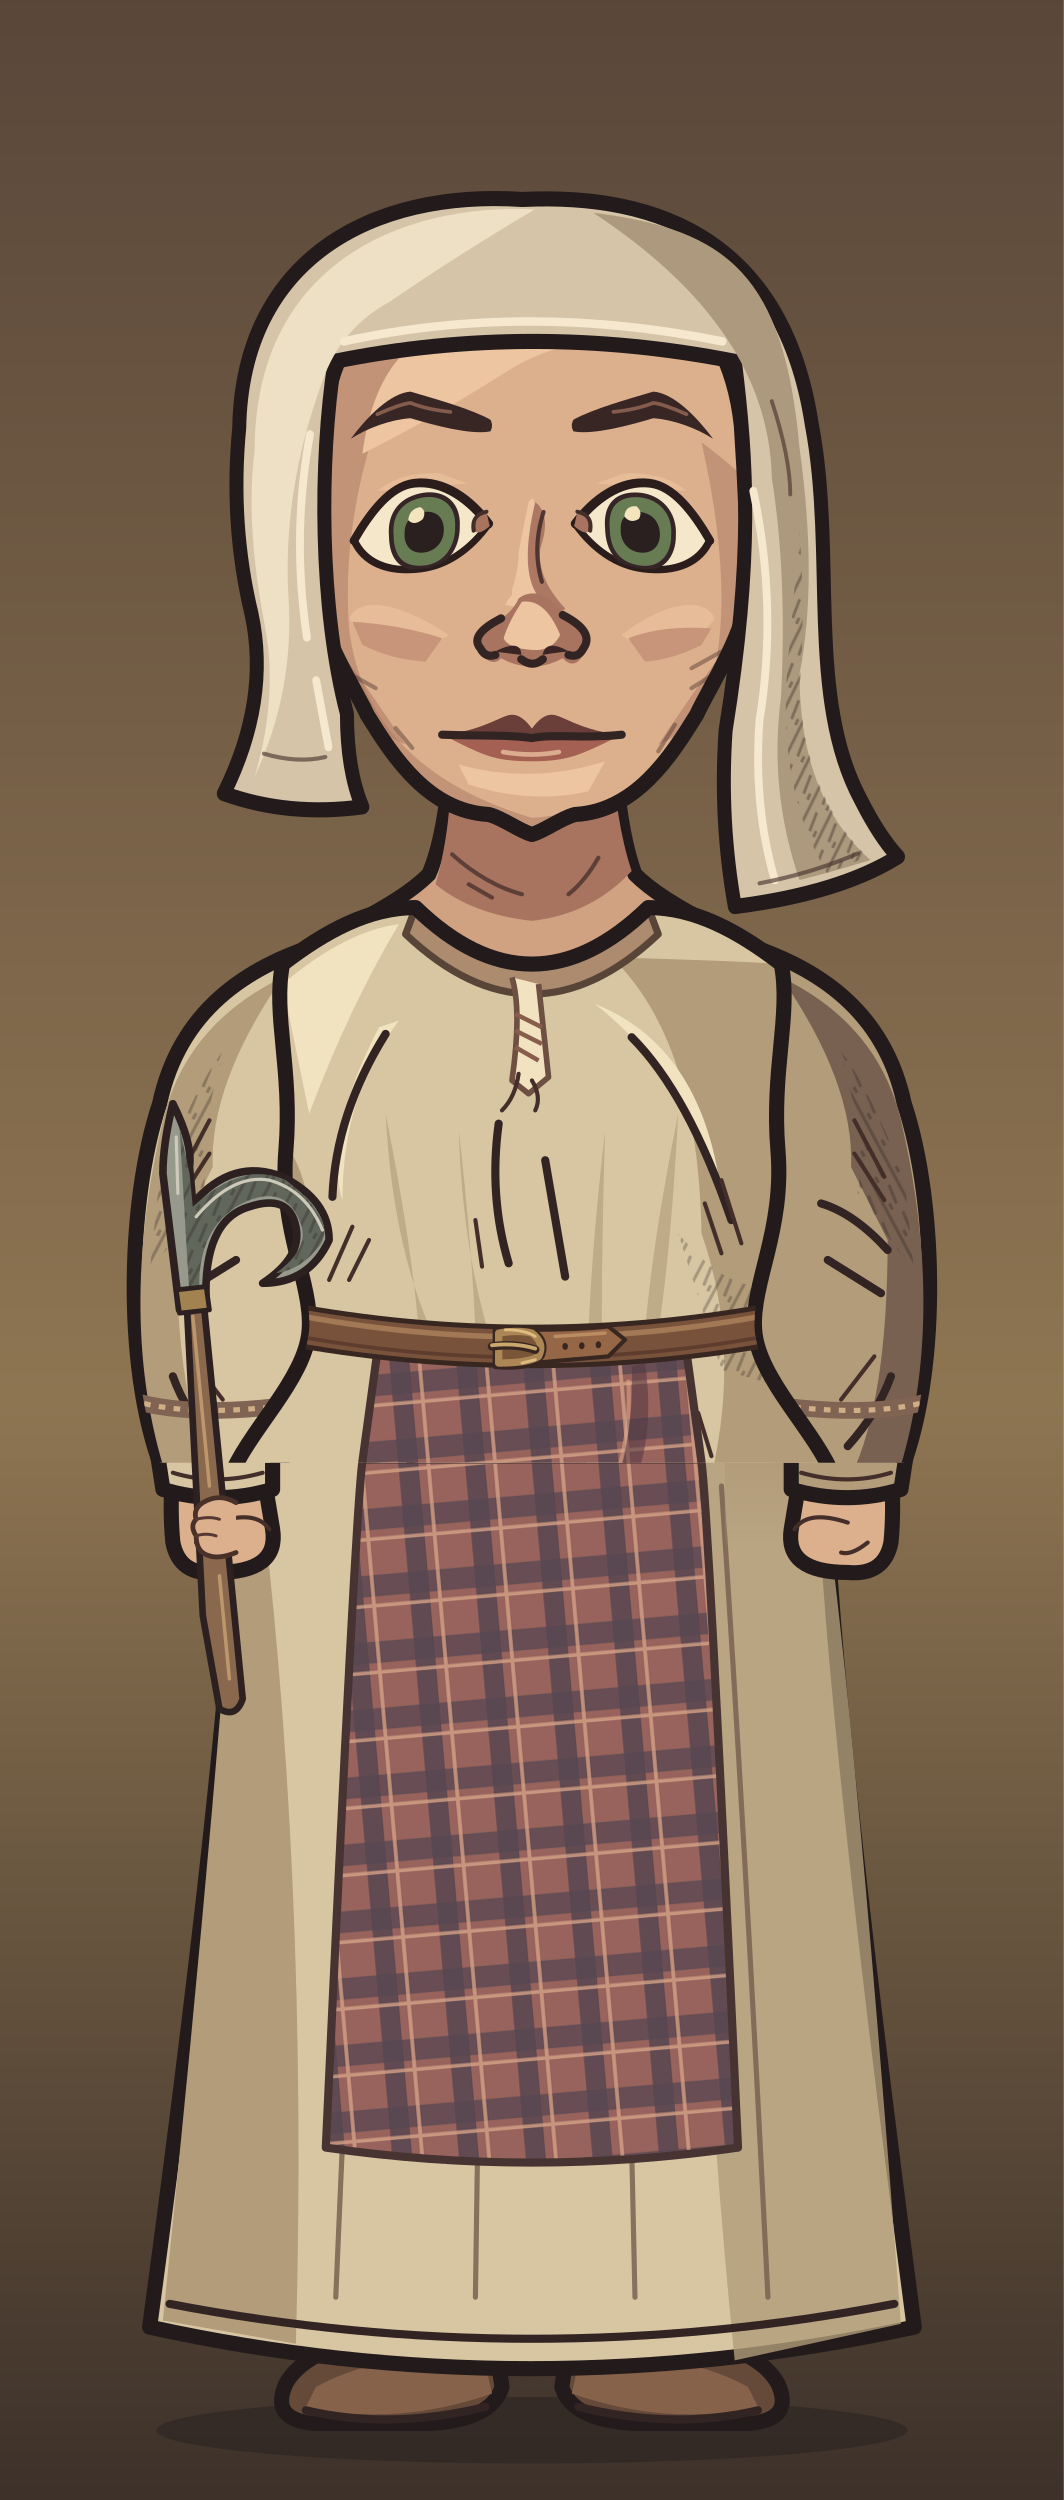
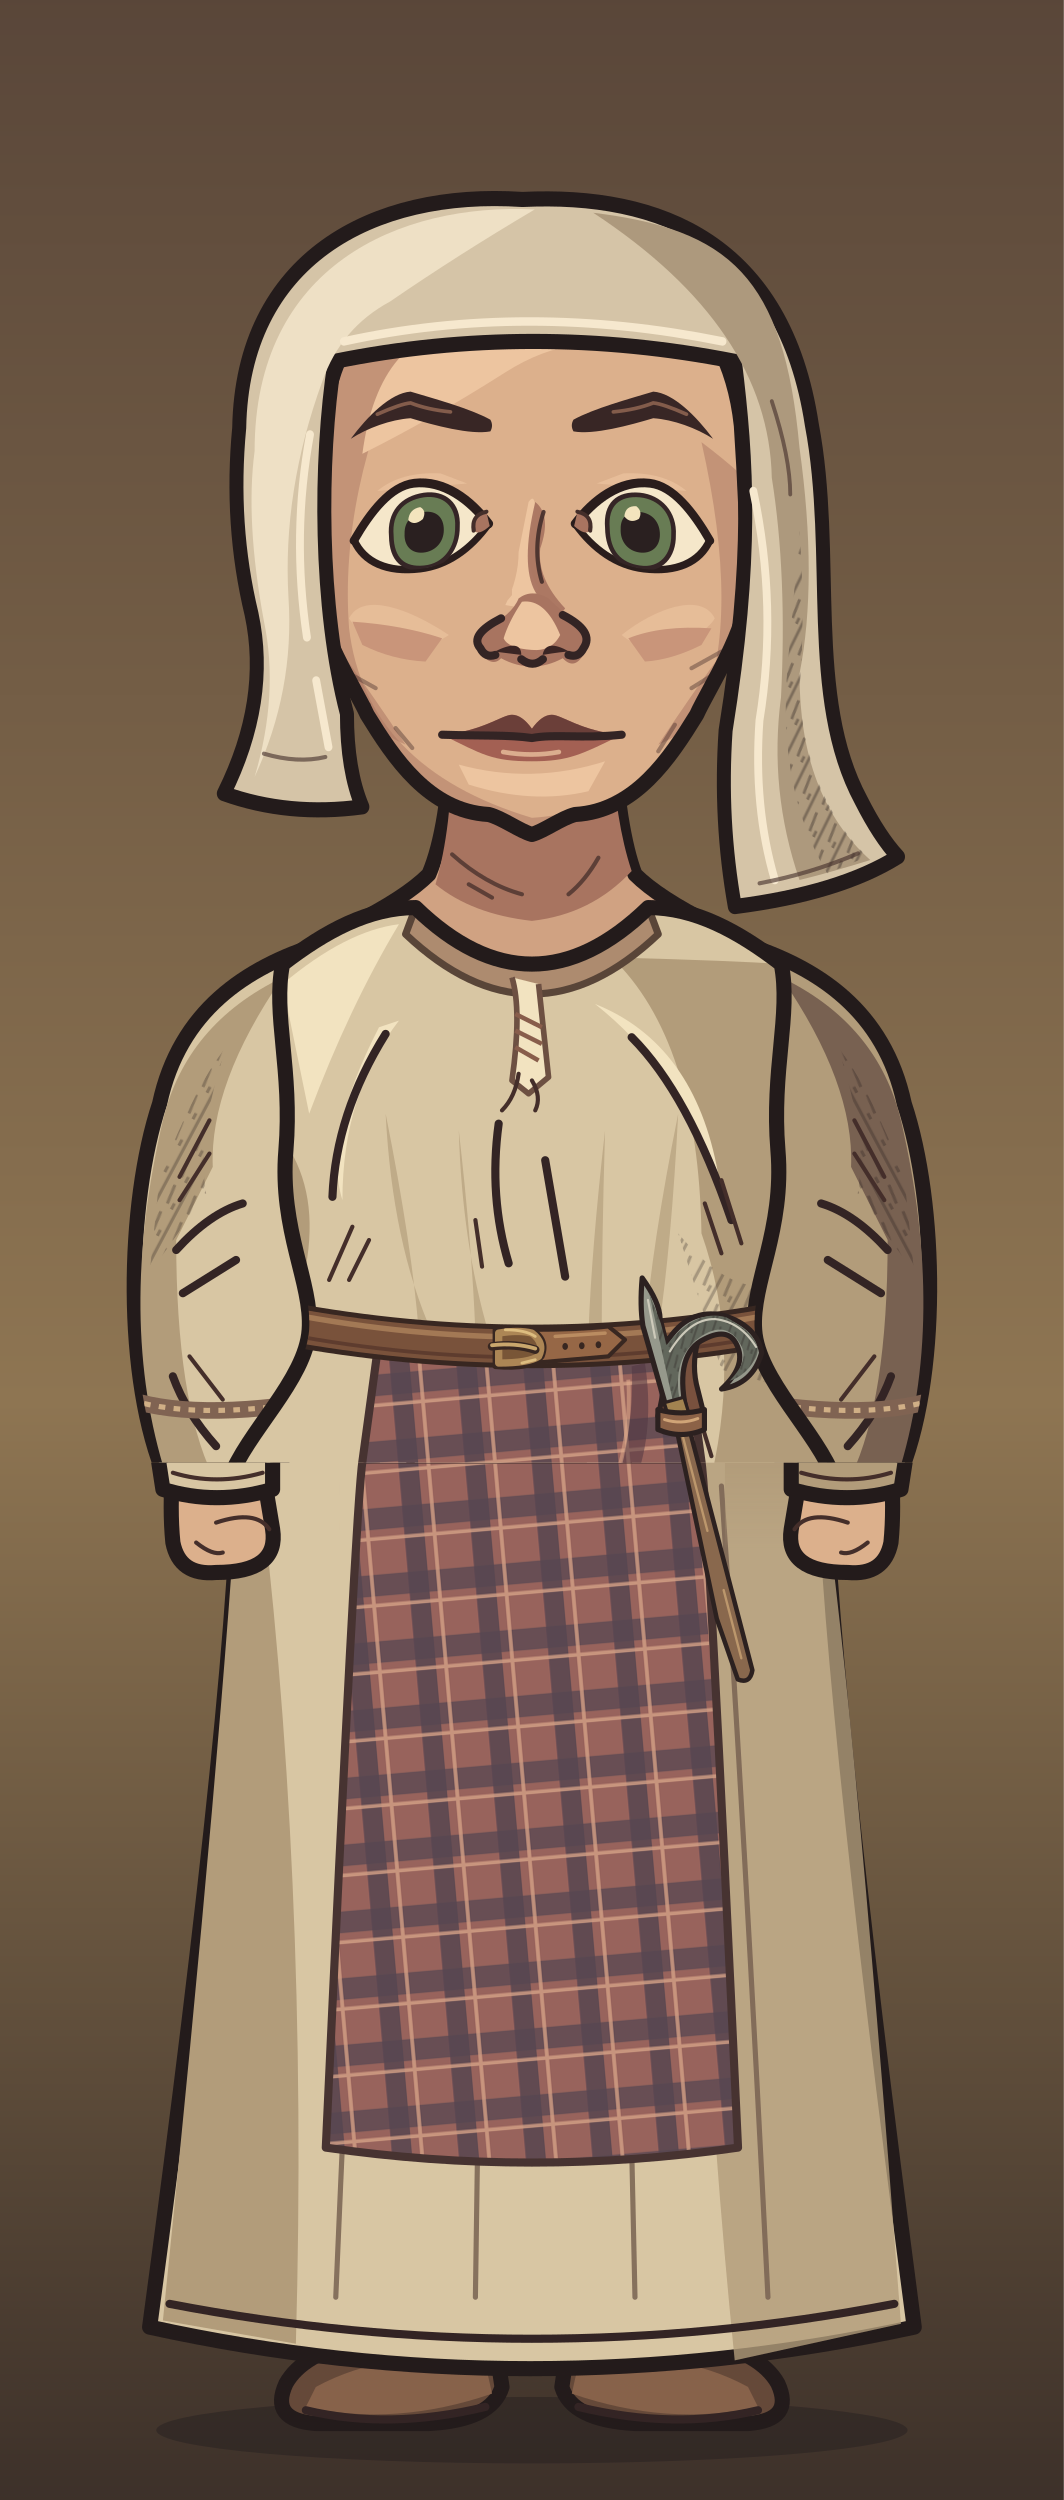
<svg xmlns="http://www.w3.org/2000/svg" xmlns:xlink="http://www.w3.org/1999/xlink" aria-labelledby="title" width="320" height="752" viewBox="0 0 320 752" role="img" data-belt="leather">
  <defs>
    <style>
      .edge {stroke:#231b1b;stroke-width:4.55;stroke-linecap:round;stroke-linejoin:round}
      .seam {fill:none;stroke:#332424;stroke-width:2.45;stroke-linecap:round;stroke-linejoin:round}
      .etch {fill:none;stroke:#442e2a;stroke-width:1.25;stroke-linecap:round}
      .hair-line {fill:none;stroke:#967661;stroke-width:1.45;stroke-linecap:round}
      .white {fill:#f5e7ca;stroke:#2a1d1c;stroke-width:2.65;stroke-linejoin:round}
      .label {fill:#efdfc1;font:600 20px Georgia,serif}
      .muted {fill:#b8aa96;font:13px 'Segoe UI',sans-serif}
      .section {fill:#dcbb8e;font:600 14px 'Segoe UI',sans-serif}
    </style>
    <linearGradient id="umber" x2="0" y2="1" gradientUnits="objectBoundingBox">
      <stop stop-color="#594639" />
      <stop offset=".56" stop-color="#8e7552" />
      <stop offset="1" stop-color="#3c3029" />
    </linearGradient>
    <linearGradient id="ash" x2="0" y2="1" gradientUnits="objectBoundingBox">
      <stop stop-color="#3b423d" />
      <stop offset=".56" stop-color="#7a7d67" />
      <stop offset="1" stop-color="#242b28" />
    </linearGradient>
    <linearGradient id="rose" x2="0" y2="1" gradientUnits="objectBoundingBox">
      <stop stop-color="#51404a" />
      <stop offset=".56" stop-color="#8a6972" />
      <stop offset="1" stop-color="#372c33" />
    </linearGradient>
    <pattern id="paper-grain" width="63" height="57" patternUnits="userSpaceOnUse">
      <path d="M1 16l2-1m21-4 5-2m16 7 6-1M12 32l3-1m16 11 4-1m20-14 4 1M4 51l5-1m41 0 9-2" fill="none" stroke="#231a1b" stroke-width=".85" opacity=".19" />
      <path d="M4 5l9-1m29 2 2-1M1 40l4-1m12 9 1-1m21-23 4-1m9 12 5-2" fill="none" stroke="#f0dbb5" stroke-width=".85" opacity=".23" />
      <path d="M16 19h.6m13-3h.7m28 6h.7m-39 15h.6m23 4h.6m-12 11h.7m29-39h.7" fill="none" stroke="#21191a" stroke-width="1.2" opacity=".28" stroke-linecap="round" />
    </pattern>
    <pattern id="ink-lines" width="7" height="9" patternUnits="userSpaceOnUse" patternTransform="rotate(28)">
      <path d="M1 -2V10m2.8-8 .6 6m1.9-1v5" stroke="#271d1d" stroke-width=".95" fill="none" opacity=".65" />
    </pattern>
    <radialGradient id="vignette" cx=".5" cy=".39" r=".72">
      <stop offset=".47" stop-color="#20191c" stop-opacity="0" />
      <stop offset="1" stop-color="#20191c" stop-opacity=".48" />
    </radialGradient>
    <g id="firs" fill="currentColor">
      <path d="M10 439Q15 379 12 300L9 220 15 146 15 54 19 80 21 147 28 230 25 326 29 439Z" />
      <path d="M17 169Q27 174 45 174L57 169 49 179 27 187 17 185                M18 194Q29 196 52 192L63 183 56 194 26 205 16 207                M15 225Q46 230 67 218L77 206 71 223 42 238 18 241                M17 252Q48 255 78 245L91 230 84 249 52 266 20 269                M14 282Q40 281 71 278L88 261 84 281 57 291 19 298                M19 312Q43 316 69 310L88 299 84 310 58 322 22 325" />
      <path d="M6 312 0 315V284L11 285M0 266 13 270V250L0 249M0 220 15 221 15 206 0 202                M0 180 16 181V167L0 165M0 141 15 150V138L0 133M0 112 17 127V118L0 104" />
      <path d="M64 440Q55 380 58 324L59 258 63 217 68 222 65 266 68 328 76 440Z                M63 291Q78 294 89 282L100 267 96 283 81 301 62 307                M63 323Q80 323 106 304L98 321 68 339                M63 316Q44 306 37 293L41 307 64 329Z" />
    </g>
    <g id="brambles" fill="none" stroke="currentColor" stroke-linecap="round" stroke-linejoin="round">
      <path stroke-width="3.8" d="M9 440Q13 401 21 380T26 333m-8 57Q39 375 43 352m-28 46Q6 377 0 376M41 440Q41 402 63 385m-20 44q26-6 39-30" />
      <path stroke-width="2" d="M23 364l14-13m-12 4-7-15m20 29 17-4m-15-1 1-11m13 49 2-17m2 14 18-5m-34 32q-12-10-17-10" />
    </g>
    <g id="night-scratches" fill="none" stroke="currentColor" stroke-width="1.2" stroke-linecap="round">
      <path d="M16 113q32-11 54-8m-30 9 16-3m184-40q19-4 44 1m-11 7 19 4                M24 335q33-3 68-16m-44 16 26-4m164-9q31 5 60-3m-39 8 38-3                M27 391q22-6 52-5m168 14q28-8 57-8m-40 11 24-4                M55 178l18-6m177 36 17 3m-12-4 17-1" />
    </g>
    <g id="shirt-setting">
      <rect width="320" height="440" fill="url(#umber)" />
      <path d="M50 217q24 8 64 1l-15 7-56 6m176-90q39-13 70-5l-26 4 28 2-64 6" fill="#856c54" opacity=".5" />
      <use xlink:href="#firs" style="color:#342827" opacity=".52" transform="translate(-26 8)" />
      <use xlink:href="#firs" style="color:#413128" opacity=".58" transform="translate(340 101) scale(-1 .81)" />
      <use xlink:href="#night-scratches" style="color:#dfbb87" opacity=".28" />
      <use xlink:href="#brambles" style="color:#291f22" opacity=".71" />
      <rect width="320" height="440" fill="url(#vignette)" />
      <rect width="320" height="440" fill="url(#paper-grain)" />
    </g>
    <g id="armor-setting">
      <rect width="320" height="440" fill="url(#ash)" />
      <path d="M42 173q49-4 68 3l-43 6 25 3-49 4m151 35q47 10 104-6l-26 14-62 8Z" fill="#707764" opacity=".48" />
      <use xlink:href="#firs" style="color:#27312c" opacity=".64" transform="translate(-36 30)" />
      <use xlink:href="#firs" style="color:#303833" opacity=".75" transform="translate(324 45) scale(-.86 1.03)" />
      <use xlink:href="#brambles" style="color:#252a27" opacity=".62" transform="translate(319 10) scale(-1 1)" />
      <use xlink:href="#night-scratches" style="color:#d8d8a9" opacity=".28" transform="translate(-2 21)" />
      <rect width="320" height="440" fill="url(#vignette)" />
      <rect width="320" height="440" fill="url(#paper-grain)" />
    </g>
    <g id="woman-setting">
      <rect width="320" height="440" fill="url(#rose)" />
      <path d="M44 235q40-4 76-1l-20 6-36 2 19 3-44 5m183-50q35 3 60-3l-24 9-31 2" fill="#775d65" opacity=".6" />
      <use xlink:href="#firs" style="color:#3b2b34" opacity=".58" transform="translate(-20 84) scale(.86 .91)" />
      <use xlink:href="#firs" style="color:#3d2e39" opacity=".68" transform="translate(327 54) scale(-.85 .98)" />
      <path d="M300 440q-2-82-6-173l-9-103 7-35 12 42 9 98 7 171Z                M294 195q-10-18-25-24l-15-1 13-4 11 2 18 15                M285 162q-13-22-34-27l-7 4 7-11 17 4 20 17                M303 242q-18-23-36-27l-13 3 15-9 11 2 21 15" fill="#3a2b33" opacity=".64" />
      <use xlink:href="#brambles" style="color:#2d2229" opacity=".8" transform="translate(12 6)" />
      <use xlink:href="#night-scratches" style="color:#e1b8a8" opacity=".28" transform="translate(0 7)" />
      <rect width="320" height="440" fill="url(#vignette)" />
      <rect width="320" height="440" fill="url(#paper-grain)" />
    </g>
    <pattern id="mail-rings" width="14" height="13" patternUnits="userSpaceOnUse" patternTransform="rotate(-7)">
      <path d="M-1 2q3-3 6 0 1 3-2 5Q0 8-1 5M6 2q3-3 6 0 1 3-2 5Q7 8 6 5M3 8q3-3 6 0 1 3-2 5-3 1-4-2M10 8q3-3 6 0" fill="none" stroke="#2d2c28" stroke-width="1.6" stroke-linecap="round" />
      <path d="M-.5 4q1.5-2 3-1m5 1q1.4-2 3-1M4 10q1.5-2 3-1m4 1q1.4-2 3-1" fill="none" stroke="#9a9b87" stroke-width="1.12" opacity=".78" stroke-linecap="round" />
    </pattern>
    <pattern id="armor-plates" width="47" height="24" patternUnits="userSpaceOnUse" patternTransform="translate(4 4) rotate(2)">
      <path d="M1 0l21 .7 1 18-3 3-17-1-1-4Zm24 1 19-1 2 15-3 7-19-2Z" fill="#85867a" stroke="#352e2a" stroke-width="1.75" stroke-linejoin="round" />
      <path d="M2 2l18 .2-.2 4L5 7 4 17Zm24 0 16-1 1 4-14 2-3 10Z" fill="#a9a58d" />
      <path d="M19 4l4 14-3 3-16-1 13-4Zm22 2 4 10-2 5-17-1 13-4Z" fill="#62655f" />
      <path d="M7 7l1-.5m6 12 3-2m16-7 5-1m-7 5 4-2" fill="none" stroke="#d0c0a0" stroke-width=".9" opacity=".76" />
      <path d="M6 12q2-2 2.7 1-1 2.2-2.7.5Zm12 1q1.8-2 2.4.6-1 2.6-2.5.8Zm11 1q1-2.2 2.8-1-.2 2.9-2.8 2.1Zm12-2q2.2-1.4 2.3.8-1 2.3-2.3.5Z" fill="#3c342d" />
    </pattern>
    <clipPath id="portrait-frame">
      <rect width="320" height="440" />
    </clipPath>
    <clipPath id="wardrobe-torso-mask">
      <path d="M125 273 C111 273 98 280 85 290 C82 305 88 322 86 346 C84 370 94 386 93 400 C92 415 74 431 69 445 H251 C246 431 228 415 227 400 C226 386 236 370 234 346 C232 322 238 305 235 290 C222 280 209 273 195 273 Q160 307 125 273Z" />
    </clipPath>
    <clipPath id="wardrobe-sleeve-mask">
      <path d="M96 284 C74 291 54 304 48 332 C38 362 37 415 50 445 H80 Q114 406 114 336Z" />
    </clipPath>
    <clipPath id="face-shape-clip">
      <path d="M 160 73 C 191 73 219 90 223 128 C 224 143 225 164 225 177 C 225 189 213.19 207 209.55 215 C 201.55 228 191 244 173 245 C 169 246 163.6 250 160 251 C 156.4 250 151 246 147 245 C 129 244 118.45 228 110.45 215 C 106.81 207 95 189 95 177 C 95 164 96 143 97 128 C 101 90 129 73 160 73 Z" />
    </clipPath>
    <clipPath id="face-features-eye-left">
      <path d="M-21 0 C-16 -8 -10 -15 -3 -15 C6 -15 14 -8 19.5 0 C14 7 7 11 -1 11 C-11 11 -18 7 -21 0Z" />
    </clipPath>
    <clipPath id="face-features-eye-right">
      <path d="M-21 0 C-16 -8 -10 -15 -3 -15 C6 -15 14 -8 19.5 0 C14 7 7 11 -1 11 C-11 11 -18 7 -21 0Z" />
    </clipPath>
    <clipPath id="face-features-nose-bridge">
      <path d="M154 144H167V179L172 185V187H149V185L154 179Z" />
    </clipPath>
+     <clipPath id="full-costume-hands-clip">
+       <rect x="0" y="440" width="320" height="312" />
+     </clipPath>
    <clipPath id="full-costume-join-outline">
      <path d="M72 435 Q72 500 45 700 Q159 725 275 700 Q248 495 248 435Z M102 436H218V469H102Z" clip-rule="evenodd" />
    </clipPath>
    <linearGradient id="full-costume-join-fade" x1="0" y1="0" x2="0" y2="1">
      <stop offset="0" stop-color="#fff" />
      <stop offset="1" stop-color="#000" />
    </linearGradient>
    <mask id="full-costume-join-mask" maskUnits="userSpaceOnUse" x="0" y="440" width="320" height="26">
      <rect x="0" y="440" width="320" height="26" fill="url(#full-costume-join-fade)" />
    </mask>
  </defs>
  <g data-part="full-costume">
    <rect width="320" height="752" fill="url(#umber)" />
    <ellipse cx="160" cy="731" rx="113" ry="10" fill="#261f20" opacity=".5" />
    <g>
      <g transform="translate(9 0)">
        <path d="M99 689Q119 683 138 691L142 718Q139 728 120 729H86Q72 728 77 717Q82 708 99 704Z" fill="#654939" class="edge" />
        <path d="M86 718Q108 706 137 711L139 720Q110 730 83 724Z" fill="#87624a" />
        <path d="M101 711L103 700Q115 704 136 707" class="etch" />
        <path d="M83 725Q108 731 137 724" class="seam" />
      </g>
    </g>
    <g transform="translate(320 0) scale(-1 1)">
      <g transform="translate(9 0)">
        <path d="M99 689Q119 683 138 691L142 718Q139 728 120 729H86Q72 728 77 717Q82 708 99 704Z" fill="#654939" class="edge" />
        <path d="M86 718Q108 706 137 711L139 720Q110 730 83 724Z" fill="#87624a" />
        <path d="M101 711L103 700Q115 704 136 707" class="etch" />
        <path d="M83 725Q108 731 137 724" class="seam" />
      </g>
    </g>
    <path d="M72 435 Q72 500 45 700 Q159 725 275 700 Q248 495 248 435Z" fill="#d8c6a3" class="edge" />
    <path d="M77 437 Q93 562 89 705 L49 698 Q67 522 72 437Z" fill="#b29c7a" />
    <path d="M208 439Q208 582 221 710 L271 699 Q256 499 246 437Z" fill="#b29c7a" opacity=".79" />
    <path d="M113 447 Q107 550 101 691" fill="none" stroke="#786151" stroke-width="1.55" stroke-linecap="round" opacity=".85" />
    <path d="M147 447 Q145 550 143 691" fill="none" stroke="#786151" stroke-width="1.55" stroke-linecap="round" opacity=".85" />
    <path d="M185 447 Q188 550 191 691" fill="none" stroke="#786151" stroke-width="1.55" stroke-linecap="round" opacity=".85" />
    <path d="M217 447 Q224 550 231 691" fill="none" stroke="#786151" stroke-width="1.55" stroke-linecap="round" opacity=".85" />
    <path d="M51 693Q160 714 269 693" class="seam" />
    <g clip-path="url(#full-costume-join-outline)" mask="url(#full-costume-join-mask)">
      <use transform="matrix(1 0 0 -4 0 2200)" xlink:href="#full-costume-upper" />
    </g>
    <path d="M109.091 439H210.909 Q213 452 222 646 Q160 655 98 646 Q107 452 109.091 439Z" fill="url(#wardrobe-nw-checked-waist-panel-weave)" stroke="#473331" stroke-width="2.45" stroke-linejoin="round" />
-     <g>
-       <path d="M52 441 Q51 454 52 464 Q54 474 65 473Q84 473 82 460 L79 442Z" fill="#dcb08c" class="edge" data-part="hand" />
-       <path d="M65 458Q77 454 81 460 M59 464q5 4 8 3" class="etch" />
-       <path d="M47 435H82L82 448Q65 453 49 448Z" fill="#d8c6a3" class="edge" />
-       <path d="M52 443Q65 447 79 443" class="etch" />
-     </g>
-     <g transform="translate(320 0) scale(-1 1)">
-       <path d="M52 441 Q51 454 52 464 Q54 474 65 473Q84 473 82 460 L79 442Z" fill="#dcb08c" class="edge" data-part="hand" />
-       <path d="M65 458Q77 454 81 460 M59 464q5 4 8 3" class="etch" />
-       <path d="M47 435H82L82 448Q65 453 49 448Z" fill="#b29c7a" class="edge" />
-       <path d="M52 443Q65 447 79 443" class="etch" />
-     </g>
  </g>
  <g clip-path="url(#portrait-frame)" id="full-costume-upper">
    <g data-part="neck">
      <g id="face-shape-neck">
        <path d="M 136 219 Q 135 249 129 263 Q 122 270 106 278 L 123 301 197 301 214 278 Q 198 270 191 263 Q 186 250 184 219 Z" fill="#d0a282" class="edge" />
        <path d="M 136 224 184 224 Q 185 247 190 262 Q 178 275 160 277 Q 142 275 131 266 Q 136 249 136 224 Z" fill="#a87460" />
        <path d="M 136 257 q 10 9 21 12 m -16 -3 7 4 m 32 -12 q -4 7 -9 11" class="etch" opacity=".75" />
      </g>
    </g>
    <g id="wardrobe-outfit-nw_nov_womens_rubakha" data-outfit="nw_nov_womens_rubakha">
      <path d="M96 284 C74 291 54 304 48 332 C38 362 37 415 50 445 H80 Q114 406 114 336Z" fill="#d8c6a3" class="edge" />
      <g data-part="sleeve-left" clip-path="url(#wardrobe-sleeve-mask)">
        <path d="M49 337 Q56 308 85 294 Q63 326 64 351 L53 373 Q53 421 64 444 H50 Q35 397 49 337Z" fill="#b29c7a" />
        <path d="M48 354 Q59 326 68 315 Q59 342 62 359 L45 383Z" fill="url(#ink-lines)" opacity=".44" />
        <path d="M53 376 q10 -11 20 -14 m-18 27 16 -10 M52 414 q4 11 13 21" class="seam" />
        <path d="M54 354 l9 -17 m-9 24 9 -14 m-6 61 10 13" class="etch" />
        <path d="M39 421 Q61 428 103 420" fill="none" stroke="#806352" stroke-width="5" />
        <path d="M39 421 Q61 428 103 420" fill="none" stroke="#d0af86" stroke-width="1.55" stroke-dasharray="2 2.5" />
      </g>
      <g transform="translate(320 0) scale(-1 1)">
        <path d="M96 284 C74 291 54 304 48 332 C38 362 37 415 50 445 H80 Q114 406 114 336Z" fill="#b29c7a" class="edge" />
        <g data-part="sleeve-right" clip-path="url(#wardrobe-sleeve-mask)">
          <path d="M49 337 Q56 308 85 294 Q63 326 64 351 L53 373 Q53 421 64 444 H50 Q35 397 49 337Z" fill="#786151" />
          <path d="M48 354 Q59 326 68 315 Q59 342 62 359 L45 383Z" fill="url(#ink-lines)" opacity=".44" />
          <path d="M53 376 q10 -11 20 -14 m-18 27 16 -10 M52 414 q4 11 13 21" class="seam" />
          <path d="M54 354 l9 -17 m-9 24 9 -14 m-6 61 10 13" class="etch" />
          <path d="M39 421 Q61 428 103 420" fill="none" stroke="#806352" stroke-width="5" />
          <path d="M39 421 Q61 428 103 420" fill="none" stroke="#d0af86" stroke-width="1.55" stroke-dasharray="2 2.5" />
        </g>
      </g>
      <path d="M125 273 C111 273 98 280 85 290 C82 305 88 322 86 346 C84 370 94 386 93 400 C92 415 74 431 69 445 H251 C246 431 228 415 227 400 C226 386 236 370 234 346 C232 322 238 305 235 290 C222 280 209 273 195 273 Q160 307 125 273Z" fill="#d8c6a3" />
      <g data-part="torso" clip-path="url(#wardrobe-torso-mask)">
        <path d="M85 296 Q104 280 120 278 Q105 303 93 335Z" fill="#f2e3c0" />
        <path d="M184 288 Q222 289 235 290 L252 444 H214 Q223 405 211 371 Q210 313 184 288Z" fill="#b29c7a" />
        <path d="M86 344 Q96 359 92 381 L77 402 L69 359Z" fill="#b29c7a" />
        <path d="M204 371 Q220 390 232 386 L231 416 L217 412Z" fill="url(#ink-lines)" opacity=".42" />
        <path d="M120 307 Q103 329 103 361 Q97 342 114 309Z M179 302 Q209 314 216 353 Q203 321 179 302Z" fill="#f2e3c0" />
        <path d="M133 409 Q124 426 123 444 H113 Q119 423 133 409Z M174 412 Q184 426 192 445 H177Z" fill="#f2e3c0" />
        <path d="M116 311 Q101 335 100 360 M190 312 Q207 329 220 367 M150 338 q-3 22 3 42 m11 -31 6 35 M129 421 l-7 24 m60 -28 8 27" class="seam" />
        <path d="M106 369 l-7 16 m12 -12 -6 12 M217 355 l6 19 m-11 -12 5 15 M143 367 l2 14 m65 44 4 13" class="etch" />
        <path d="M125 273 Q160 307 195 273 l3 8 Q160 317 122 281Z" fill="#ad8b6f" stroke="#594538" stroke-width="2.15" stroke-linejoin="round" />
        <path d="M154 294Q157 304 154 325l5 4 6-5-3-28" fill="#f2e3c0" stroke="#6d5042" stroke-width="1.7" stroke-linejoin="round" />
        <path d="M155 305l8 4m-8 1 8 4m-8 1 7 4" fill="none" stroke="#885d4b" stroke-width="1.35" />
        <path d="M156 323Q155 330 151 334 M160 325Q163 330 161 334" class="etch" />
        <path d="M116 335 Q124 375 126 401 L130 401 Q118 374 116 335Z" fill="#b29c7a" opacity="0.66" />
        <path d="M138 340 Q142 375 143 401 L147 401 Q139 374 138 340Z" fill="#b29c7a" opacity="0.66" />
        <path d="M182 340 Q178 375 177 401 L181 401 Q181 374 182 340Z" fill="#b29c7a" opacity="0.66" />
        <path d="M204 335 Q196 375 194 401 L198 401 Q202 374 204 335Z" fill="#b29c7a" opacity="0.66" />
        <g data-part="checked-waist-panel">
          <defs>
            <pattern id="wardrobe-nw-checked-waist-panel-weave" width="20" height="20" patternUnits="userSpaceOnUse" patternTransform="rotate(-5)">
              <rect width="20" height="20" fill="#98635c" />
              <path d="M4 0V20" fill="none" stroke="#564550" stroke-width="6" opacity="0.84" />
              <path d="M0 5H20" fill="none" stroke="#564550" stroke-width="6.5" opacity="0.72" />
              <path d="M10 0V20 M0 11H20" fill="none" stroke="#d5a186" stroke-width="1.1" opacity="0.78" />
            </pattern>
          </defs>
          <path d="M114 403 Q160 413 206 403 L212 447 H108Z" fill="url(#wardrobe-nw-checked-waist-panel-weave)" stroke="#473331" stroke-width="2.45" stroke-linejoin="round" />
          <path d="M190 411Q191 429 185 446h6Q197 430 194 410Z" fill="#4f3540" opacity="0.54" />
          <path d="M189 415Q190 430 185 446" fill="none" stroke="#e0ab8c" stroke-width="1.2" opacity="0.53" />
        </g>
      </g>
      <path d="M125 273 C111 273 98 280 85 290 C82 305 88 322 86 346 C84 370 94 386 93 400 C92 415 74 431 69 445 H251 C246 431 228 415 227 400 C226 386 236 370 234 346 C232 322 238 305 235 290 C222 280 209 273 195 273 Q160 307 125 273Z" fill="none" class="edge" />
    </g>
    <g id="face-shape">
      <path d="M 160 73 C 191 73 219 90 223 128 C 224 143 225 164 225 177 C 225 189 213.19 207 209.55 215 C 201.55 228 191 244 173 245 C 169 246 163.6 250 160 251 C 156.4 250 151 246 147 245 C 129 244 118.45 228 110.45 215 C 106.81 207 95 189 95 177 C 95 164 96 143 97 128 C 101 90 129 73 160 73 Z" fill="#dcb08c" />
      <g clip-path="url(#face-shape-clip)">
        <path d="M 70 141 Q 104 91 123 103 Q 102 148 105 189 Q 110 231 160 246 Q 192 244 211 214 Q 223 186 211 133 Q 235 151 250 174 L 250 265 70 265 Z" fill="#c39377" />
        <path d="M 109 136.5 Q 114 99 142 98 Q 173 89 195 107 Q 174 98 152 112 Q 130 126 109 136.5 Z" fill="#edc5a0" />
        <g transform="translate(160 0) scale(-1 1)">
          <path d="M 25 191 C 37 183 51 178 55 186 C 51 193 34 197.667 25 191 Z" fill="#edc5a0" opacity=".605" />
          <path d="M 27 192 Q 39 188 54 187 L 51 194 Q 42 198.5 32 199 Z" fill="#c9957a" />
          <path d="M 56 198 Q 48 209 38 224 Q 52 218 62 202 Z" fill="#a87460" opacity=".51" />
        </g>
        <g transform="translate(160 0) scale(1 1)">
          <path d="M 27 191 C 37 183 51 178 55 186 C 51 193 34 197.667 27 191 Z" fill="#edc5a0" opacity=".605" />
          <path d="M 29 192 Q 39 188 54 189 L 51 194 Q 42 198.5 34 199 Z" fill="#c9957a" />
          <path d="M 56 198 Q 48 209 38 224 Q 52 218 62 202 Z" fill="#a87460" opacity=".51" />
        </g>
        <path d="M 92 183 Q 99 211 120 232 L 132 247 119 248 Q 98 234 85 212 Z M 229 184 Q 224 217 203 241 L 193 250 209 247 Q 230 233 240 211 Z" fill="url(#ink-lines)" opacity=".42" />
        <path d="M 138 230 Q 160 236 182 229 L 177 238 Q 160 242 141 236 Z" fill="#edc5a0" />
        <path d="M 104 202 l 9 5 m -8 1 6 4 m 97 -11 9 -5 m -9 11 8 -5 m -97 17 5 6 m 74 1 5 -8" class="etch" opacity=".42" />
      </g>
      <path d="M 160 73 C 191 73 219 90 223 128 C 224 143 225 164 225 177 C 225 189 213.19 207 209.55 215 C 201.55 228 191 244 173 245 C 169 246 163.6 250 160 251 C 156.4 250 151 246 147 245 C 129 244 118.45 228 110.45 215 C 106.81 207 95 189 95 177 C 95 164 96 143 97 128 C 101 90 129 73 160 73 Z" fill="none" class="edge" />
    </g>
    <g clip-path="url(#face-shape-clip)">
      <g data-part="eyes">
        <g transform="matrix(1 -0.12 0 1 127.5 160)">
          <path d="M-14 -14 Q-7 -19 5 -17 L13 -13" fill="#edc5a0" opacity=".65" />
          <path d="M-21 0 C-16 -8 -10 -15 -3 -15 C6 -15 14 -8 19.5 0 C14 7 7 11 -1 11 C-11 11 -18 7 -21 0Z" class="white" style="stroke-width:2.15" />
          <g clip-path="url(#face-features-eye-left)">
            <g transform="translate(0 0) scale(1 1)">
              <path d="M-9.8 0 C-10.4 -7 -6.6 -10.9 0 -11.1 C6.1 -11.2 10.5 -7 10.1 -.3 C10.2 5.9 6.4 11 0 10.8 C-6.1 10.7 -9.7 7.2 -9.8 0Z" fill="#687c54" stroke="#352526" stroke-width="1.4" />
              <path d="M-5.8 -.2C-5.9-3.8-3.5-6 .1-6 3.8-6 6-3.6 6 .1 6 3.9 3.3 6.3-.2 6.2-3.9 6.1-6 3.3-5.8-.2Z" fill="#2a2020" />
              <path d="M-4.7-4.1Q-4.4-7.4-1.1-7.6 .9-6.3-.3-3.9-2.9-2-4.7-4.1Z" fill="#f3e4bd" />
            </g>
          </g>
          <path d="M-21 0 C-16 -8 -10 -15 -3 -15 C6 -15 14 -8 19.5 0" fill="none" stroke="#2a1d1c" stroke-width="2.65" stroke-linecap="round" />
          <path d="M18.8 -3.8 Q14.2 -3.4 15 1.4 Q16.5 3.2 19.8 .6Z" fill="#a87460" />
          <path d="M18.8 -3.8 Q14.2 -3.4 15 1.4" class="etch" />
        </g>
        <g transform="matrix(-1 -0.12 0 1 192.5 160)">
          <path d="M-14 -14 Q-7 -19 5 -17 L13 -13" fill="#edc5a0" opacity=".65" />
          <path d="M-21 0 C-16 -8 -10 -15 -3 -15 C6 -15 14 -8 19.5 0 C14 7 7 11 -1 11 C-11 11 -18 7 -21 0Z" class="white" style="stroke-width:2.15" />
          <g clip-path="url(#face-features-eye-right)">
            <g transform="translate(0 0) scale(-1 1)">
              <path d="M-9.8 0 C-10.4 -7 -6.6 -10.9 0 -11.1 C6.1 -11.2 10.5 -7 10.1 -.3 C10.2 5.9 6.4 11 0 10.8 C-6.1 10.7 -9.7 7.2 -9.8 0Z" fill="#687c54" stroke="#352526" stroke-width="1.4" />
              <path d="M-5.8 -.2C-5.9-3.8-3.5-6 .1-6 3.8-6 6-3.6 6 .1 6 3.9 3.3 6.3-.2 6.2-3.9 6.1-6 3.3-5.8-.2Z" fill="#2a2020" />
              <path d="M-4.7-4.1Q-4.4-7.4-1.1-7.6 .9-6.3-.3-3.9-2.9-2-4.7-4.1Z" fill="#f3e4bd" />
            </g>
          </g>
          <path d="M-21 0 C-16 -8 -10 -15 -3 -15 C6 -15 14 -8 19.5 0" fill="none" stroke="#2a1d1c" stroke-width="2.65" stroke-linecap="round" />
          <path d="M18.8 -3.8 Q14.2 -3.4 15 1.4 Q16.5 3.2 19.8 .6Z" fill="#a87460" />
          <path d="M18.8 -3.8 Q14.2 -3.4 15 1.4" class="etch" />
        </g>
      </g>
      <g data-part="brows">
        <g transform="matrix(1 0 0 1 127.5 129)">
          <path d="M-22 3 C-17 -3.76 -10 -10.8 -4 -11.2 C3 -9.1 14 -6.1 20 -2.76 Q21 -1 20 0.76 C14 1.9 3 -1.1 -4 -3.2 C-10 -2.8 -17 -0.24 -22 3Z" fill="#382625" />
          <path d="M-14 -4.4 Q-7 -7.5 -4 -7.8 Q1 -5.8 8 -5.1" fill="none" stroke="#835c4b" stroke-width="1.1" stroke-linecap="round" />
        </g>
        <g transform="matrix(-1 0 0 1 192.5 129)">
          <path d="M-22 3 C-17 -3.76 -10 -10.8 -4 -11.2 C3 -9.1 14 -6.1 20 -2.76 Q21 -1 20 0.76 C14 1.9 3 -1.1 -4 -3.2 C-10 -2.8 -17 -0.24 -22 3Z" fill="#382625" />
          <path d="M-14 -4.4 Q-7 -7.5 -4 -7.8 Q1 -5.8 8 -5.1" fill="none" stroke="#835c4b" stroke-width="1.1" stroke-linecap="round" />
        </g>
      </g>
      <g data-part="nose">
        <g clip-path="url(#face-features-nose-bridge)">
          <path d="M159 151 Q161 148 161 154 Q157 169 162 177 L158 183 152 182 Q156 174 156 166Z" fill="#edc5a0" />
          <path d="M161 151 Q166 155 162.5 165 Q161.5 174 170 183 L167 187 161 178 Q156.5 170 161 151Z" fill="#a87460" opacity=".93" />
          <path d="M163.5 154 Q160 165 163 175" class="etch" opacity=".9" />
        </g>
        <path d="M156 180 Q160 177 165 180 C167 182 169.28 184 174 188 Q178 192 176 196 Q173 202 169.28 198 Q160 203 150.72 198 Q148 201 144 196 Q142 192 146 189 Q154 185 156 180Z" fill="#a87460" />
        <path d="M157 181 Q164 180 168.5 191 Q165.95 196 160 195.5 Q152.775 195 151.5 192 Q153 187 157 181Z" fill="#edc5a0" />
        <path d="M150.72 186 Q141 191 144.5 195 Q146 198 149 197 M169.28 185 Q179 190 175.5 195 Q174 198 171 197" class="seam" />
        <path d="M148.8 196 q8 -4 8 1 q-8 -1 -8 -1Z M163.2 197 q1 -5 8 -1 q-2 0 -8 1Z" fill="#3b2524" />
        <path d="M156.8 198.3 Q160.25 201 163.3 198.3" class="seam" />
      </g>
      <g data-part="mouth">
        <path d="M133 221 C145.15 220 151 215 154 215 Q157 215 160 219.2 Q163 215 166 215 C169 215 174.85 220 187 221 C174.85 227 171 229 160 229 C148 229 145.15 227 133 221Z" fill="#a36053" />
        <path d="M133 221 C145.15 220 151 215 154 215 Q157 215 160 219.2 Q163 215 166 215 C169 215 174.85 220 187 221 C174.85 222.25 167 220.7 160 222 C153 221 145.15 221.4 133 221Z" fill="#56322f" opacity=".72" />
        <path d="M133 221 C145.15 221.4 153 221 160 222 C167 220.7 174.85 222.25 187 221" class="seam" />
        <path d="M151.36 226.2 Q160 227.7 168.1 226.2" fill="none" stroke="#edc5a0" stroke-width="1.4" stroke-linecap="round" opacity=".76" />
      </g>
    </g>
    <g id="headgear-nw_nov_plain_veil">
      <g transform="matrix(0.926 0 0 1 11.765 -4.3)">
        <path d="M65 133 C66 82.3 108 61.3 157 64.3 C202 62.3 242 77.3 251 132 C259 171 249 214 267 245 Q273 256 279 262 Q260 273 226 277 Q221 251 223 224 C232 172 230 143 226 113 Q160 101 96 113 C91 143 91 187 100 219 Q100 236 105 247 Q81 250 60 243 Q75 215 69 189 Q62 162 65 133 Z" fill="#d5c4a7" class="edge" />
        <path d="M70 140 C70 84.3 117 65.3 161 67.3 Q136 81 114 95 Q98 103 92 119 Q79 152 81 184 Q83 212 70 238 Q78 213 73 191 Q67 161 70 140 Z" fill="#eee0c5" />
        <path d="M180 68.3 C224 73.3 242 87.3 247 139 Q253 179 247 207 Q247 244 270 263 Q256 267 247 269 Q237 242 241 214 Q243 177 238 148 Q237 103 180 68.3 Z" fill="#ad997d" />
        <path d="M247 164 Q249 190 247 212 Q249 244 269 262 L256 267 Q240 242 243 206 Z" fill="url(#ink-lines)" opacity=".53" />
        <path d="M99 107 Q158 95 222 107 M88 135 Q82 165 87 196 M90 209 L94 229 M232 152 Q240 187 234 221 Q232 247 239 269" fill="none" stroke="#f6e8ce" stroke-width="2.55" stroke-linecap="round" stroke-linejoin="round" />
        <path d="M73 231 Q84 234 93 232 M234 270 Q251 267 266 261 M238 125 Q244 142 244 153" class="etch" opacity=".62" />
      </g>
    </g>
  </g>
  <g data-part="waist-accessories">
    <g data-part="belt" data-style="leather" clip-path="url(#wardrobe-torso-mask)">
      <path d="M85 398Q160 412 235 398" fill="none" stroke="#382721" stroke-width="13.1" stroke-linecap="round" stroke-linejoin="round" />
      <path d="M85 398Q160 412 235 398" fill="none" stroke="#79523b" stroke-width="10.1" stroke-linecap="round" stroke-linejoin="round" />
      <path d="M87 395.2Q160 409.2 233 395.2" fill="none" stroke="#a37955" stroke-width="1.65" stroke-linecap="round" stroke-linejoin="round" />
      <path d="M86 401.3Q160 415.3 234 401.3" fill="none" stroke="#5e3c2e" stroke-width="1.15" stroke-linecap="round" stroke-linejoin="round" />
      <path d="M160 400Q174 400 183 399l5 4-5 5-23 2Z" fill="#966746" stroke="#382721" stroke-width="1.25" stroke-linecap="round" stroke-linejoin="round" />
      <path d="M167 402l15-1" fill="none" stroke="#ba8c61" stroke-width="1.05" stroke-linecap="round" stroke-linejoin="round" />
      <ellipse cx="170" cy="405" rx="0.85" ry="1.05" fill="#382721" />
      <ellipse cx="175" cy="404.8" rx="0.85" ry="1.05" fill="#382721" />
      <ellipse cx="180" cy="404.5" rx="0.85" ry="1.05" fill="#382721" />
      <g transform="translate(156 405) scale(1)">
        <path d="M-7 -5Q-1 -6 4 -5Q9 -2 7 3Q4 7 -7 6Z" fill="#795637" stroke="#382721" stroke-width="1.65" stroke-linecap="round" stroke-linejoin="round" />
        <path d="M-6 -4Q0 -5 4 -4Q8 -1 6 3Q3 5 -6 5Z" fill="none" stroke="#ac8655" stroke-width="2.2" stroke-linecap="round" stroke-linejoin="round" />
        <path d="M-4 -5Q2 -5 5 -3M5 4l-4 1" fill="none" stroke="#ddbd80" stroke-width="0.85" stroke-linecap="round" stroke-linejoin="round" />
        <path d="M-8 0q7 -1 13 1" fill="none" stroke="#382721" stroke-width="2.55" stroke-linecap="round" stroke-linejoin="round" />
        <path d="M-8 -.35q7 -.8 13 1" fill="none" stroke="#c9a76d" stroke-width="1.15" stroke-linecap="round" stroke-linejoin="round" />
      </g>
    </g>
+     <g data-part="waist-weapon" data-style="eur_east_bengal_ankusha" transform="translate(204.89 403)">
+       <path d="M-5 0Q0-2 5 .5Q3 8 5 15L7 23Q0 25-7 23Q-4 12-5 0Z" fill="#79513e" stroke="#2c2120" stroke-width="1.55" stroke-linecap="round" stroke-linejoin="round" data-part="waist-weapon-hanger" />
+       <path d="M-2 2Q-3 11-3 20" fill="none" stroke="#c89e75" stroke-width="0.95" stroke-linecap="round" stroke-linejoin="round" />
+       <g transform="translate(0 25) rotate(-9) scale(0.68) translate(6 61)">
+         <path d="M-9-70L-4-70L8 52Q6 58 1 55L-4 27Z" fill="#89684d" stroke="#2c2120" stroke-width="2" stroke-linecap="round" stroke-linejoin="round" />
+         <path d="M-7-63L-2-12M1 15l3 31" fill="none" stroke="#bc976c" stroke-width="1.05" stroke-linecap="round" stroke-linejoin="round" />
+         <path d="M-11-65L-16-106Q-16-115-13-127Q-7-115-8-108L-7-97Q5-111 20-105Q34-98 34-86Q28-73 14-73Q26-81 24-90Q22-100 10-96Q-4-92-3-67Z" fill="#96998c" stroke="#2c2120" stroke-width="2.3" stroke-linecap="round" stroke-linejoin="round" />
+         <path d="M-11-120L-8-106L-7-96Q8-110 21-104Q38-91 30-83Q25-77 18-76Q29-84 25-92Q20-104 6-96Q-6-88-5-70L-8-69Z" fill="#62675c" />
+         <path d="M-11-120L-8-106L-7-96Q8-110 21-104Q38-91 30-83Q25-77 18-76Q29-84 25-92Q20-104 6-96Q-6-88-5-70L-8-69Z" fill="url(#ink-lines)" opacity="0.45" />
+         <path d="M-12-117l.5 17M-6-93Q5-106 16-104Q27-101 32-89" fill="none" stroke="#cdcaba" stroke-width="0.95" stroke-linecap="round" stroke-linejoin="round" />
+         <path d="M-12-71L-3-72L-2-65L-11-64Z" fill="#a28350" stroke="#2c2120" stroke-width="1.45" stroke-linecap="round" stroke-linejoin="round" />
+       </g>
+       <path d="M-7 21Q0 23 7 21L7 27Q0 30-7 27Z" fill="#8c6247" stroke="#2c2120" stroke-width="1.55" stroke-linecap="round" stroke-linejoin="round" data-part="waist-weapon-loop" />
+       <path d="M-5 24q5 1.6 10-.3" fill="none" stroke="#d0a477" stroke-width="0.9" stroke-linecap="round" stroke-linejoin="round" />
+     </g>
  </g>
  <g data-part="handheld-equipment">
-     <g data-part="weapon" data-style="eur_east_bengal_ankusha" data-grip-x="65" data-grip-y="459" transform="translate(65 459)">
-       <path d="M-9-70L-4-70L8 52Q6 58 1 55L-4 27Z" fill="#89684d" stroke="#2c2120" stroke-width="2" stroke-linecap="round" stroke-linejoin="round" data-part="weapon-grip" />
-       <path d="M-7-63L-2-12M1 15l3 31" fill="none" stroke="#bc976c" stroke-width="1.05" stroke-linecap="round" stroke-linejoin="round" />
-       <path d="M-11-65L-16-106Q-16-115-13-127Q-7-115-8-108L-7-97Q5-111 20-105Q34-98 34-86Q28-73 14-73Q26-81 24-90Q22-100 10-96Q-4-92-3-67Z" fill="#96998c" stroke="#2c2120" stroke-width="2.3" stroke-linecap="round" stroke-linejoin="round" />
-       <path d="M-11-120L-8-106L-7-96Q8-110 21-104Q38-91 30-83Q25-77 18-76Q29-84 25-92Q20-104 6-96Q-6-88-5-70L-8-69Z" fill="#62675c" />
-       <path d="M-11-120L-8-106L-7-96Q8-110 21-104Q38-91 30-83Q25-77 18-76Q29-84 25-92Q20-104 6-96Q-6-88-5-70L-8-69Z" fill="url(#ink-lines)" opacity="0.45" />
-       <path d="M-12-117l.5 17M-6-93Q5-106 16-104Q27-101 32-89" fill="none" stroke="#cdcaba" stroke-width="0.95" stroke-linecap="round" stroke-linejoin="round" />
-       <path d="M-12-71L-3-72L-2-65L-11-64Z" fill="#a28350" stroke="#2c2120" stroke-width="1.45" stroke-linecap="round" stroke-linejoin="round" />
-       <path d="M6-7Q1-10-4-7Q-7-5-6-2Q-8 0-6 3Q-6 8-2 9Q1 10 6 8Z" fill="#dcb08c" data-part="grip-fingers" />
-       <path d="M6-7Q1-10-4-7Q-7-5-6-2Q-8 0-6 3Q-6 8-2 9Q1 10 6 8" fill="none" stroke="#493129" stroke-width="1.45" stroke-linecap="round" stroke-linejoin="round" />
-       <path d="M-6-2Q-2-3 1-2M-6 3Q-3 2 0 3" fill="none" stroke="#563932" stroke-width="0.9" stroke-linecap="round" stroke-linejoin="round" />
+     <g data-part="hands" clip-path="url(#full-costume-hands-clip)">
+       <g>
+         <path d="M52 441 Q51 454 52 464 Q54 474 65 473Q84 473 82 460 L79 442Z" fill="#dcb08c" class="edge" data-part="hand" />
+         <path d="M65 458Q77 454 81 460 M59 464q5 4 8 3" class="etch" />
+         <path d="M47 435H82L82 448Q65 453 49 448Z" fill="#d8c6a3" class="edge" />
+         <path d="M52 443Q65 447 79 443" class="etch" />
+       </g>
+       <g transform="translate(320 0) scale(-1 1)">
+         <path d="M52 441 Q51 454 52 464 Q54 474 65 473Q84 473 82 460 L79 442Z" fill="#dcb08c" class="edge" data-part="hand" />
+         <path d="M65 458Q77 454 81 460 M59 464q5 4 8 3" class="etch" />
+         <path d="M47 435H82L82 448Q65 453 49 448Z" fill="#b29c7a" class="edge" />
+         <path d="M52 443Q65 447 79 443" class="etch" />
+       </g>
    </g>
  </g>
</svg>
